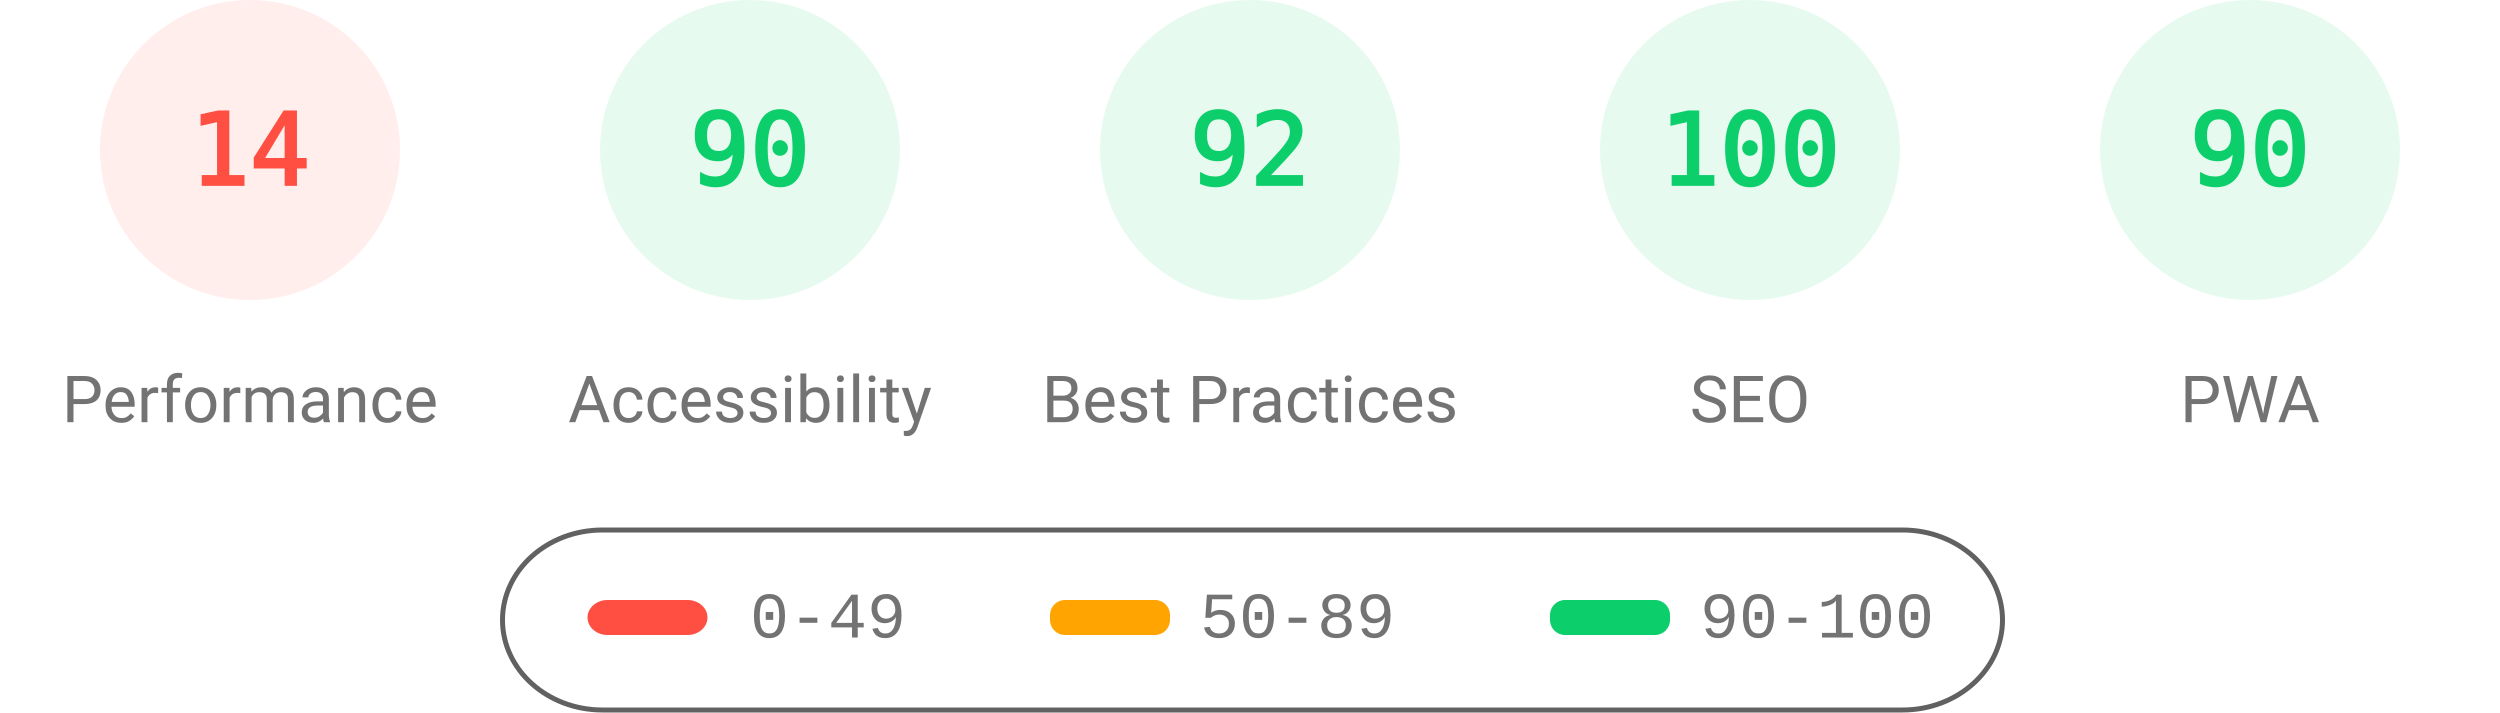
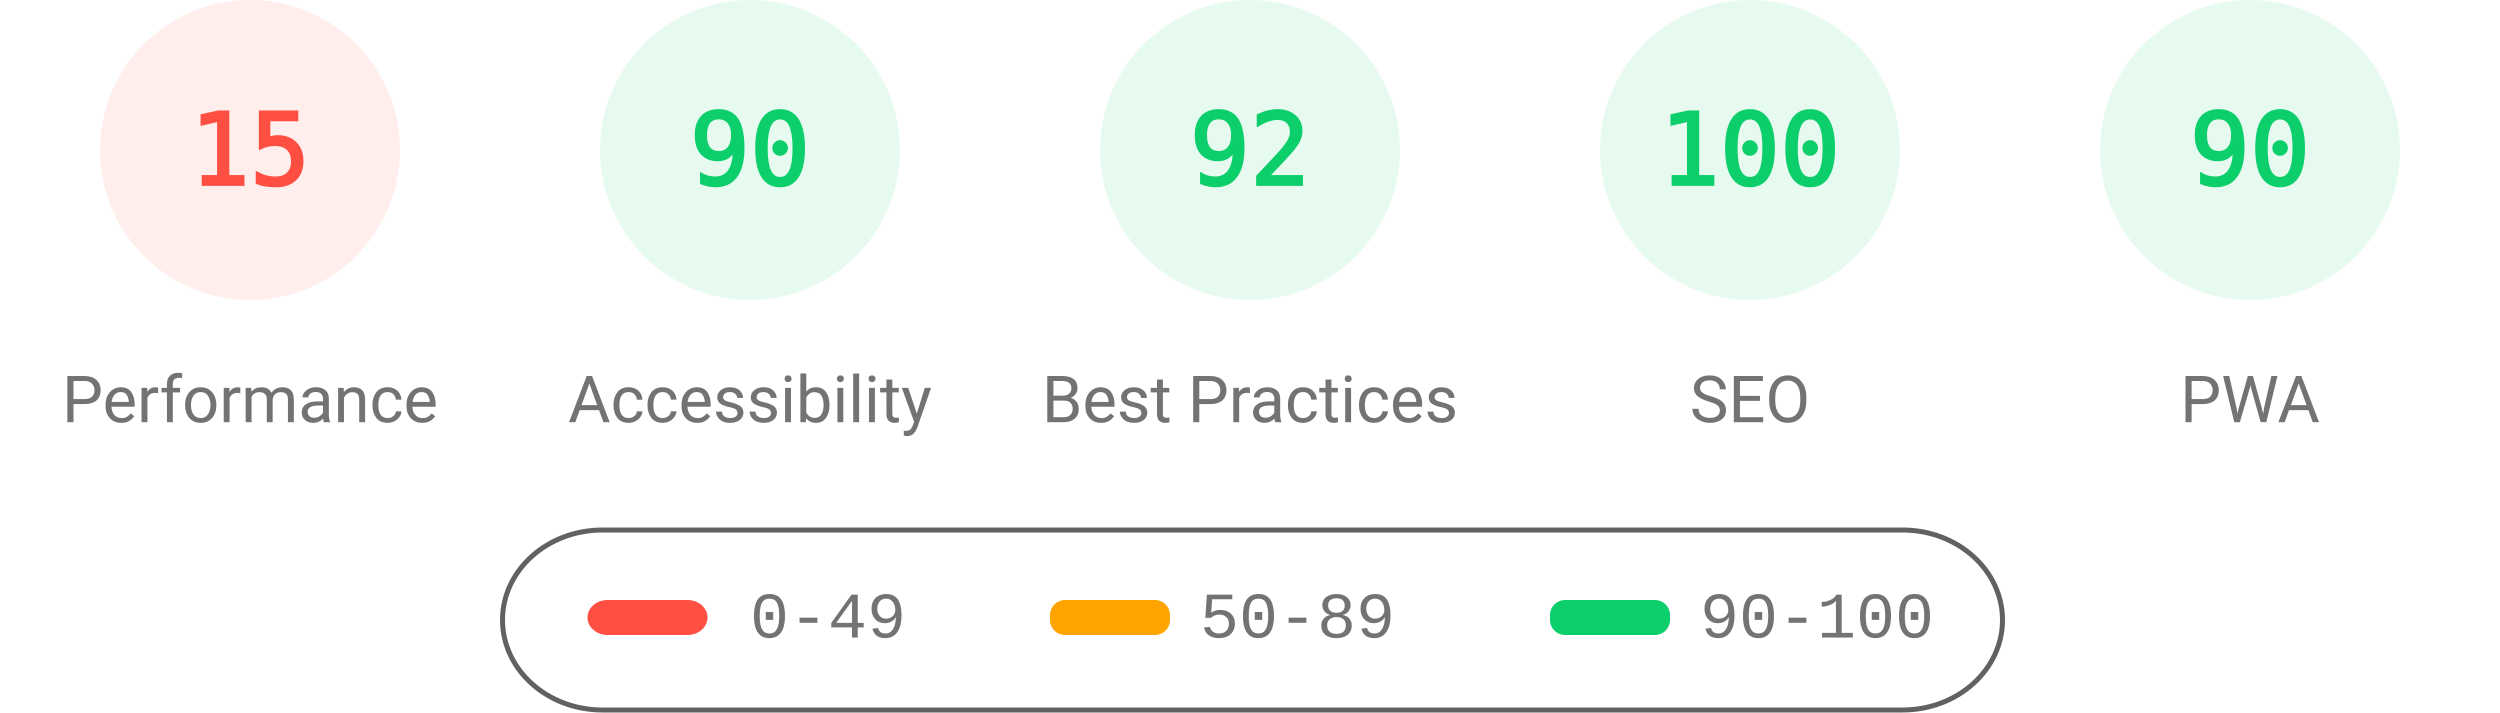
<svg xmlns="http://www.w3.org/2000/svg" fill="none" width="1000" height="285">
  <style>.gauge-base{opacity:.1}.gauge-arc{fill:none;animation-delay:250ms;stroke-linecap:round;transform:rotate(-90deg);transform-origin:100px 60px;animation:load-gauge 1s ease forwards}.guage-text{font-size:40px;font-family:monospace;text-align:center}.guage-red{color:#ff4e42;fill:#ff4e42;stroke:#ff4e42}.guage-orange{color:#ffa400;fill:#ffa400;stroke:#ffa400}.guage-green{color:#0cce6b;fill:#0cce6b;stroke:#0cce6b}.guage-undefined{color:#5c5c5c;fill:#5c5c5c;stroke:#5c5c5c}.guage-title{color:#737373;fill:#737373;stroke:none;font-size:26px;line-height:26px;font-family:Roboto,Halvetica,Arial,sans-serif}@keyframes load-gauge{from{stroke-dasharray:0 352.858}}</style>
  <svg class="guage-div guage-perf guage-red" viewBox="0 0 200 200" width="200" height="200">
    <circle class="gauge-base" r="56" cx="100" cy="60" stroke-width="8" />
-     <circle class="gauge-arc guage-arc-1" r="56" cx="100" cy="60" stroke-width="8" style="stroke-dasharray:49.26,351.858" />
-     <text class="guage-text" x="100" y="60" alignment-baseline="central" dominant-baseline="central" text-anchor="middle">14</text>
+     <circle class="gauge-arc guage-arc-1" r="56" cx="100" cy="60" stroke-width="8" style="stroke-dasharray:52.779,351.858" />
+     <text class="guage-text" x="100" y="60" alignment-baseline="central" dominant-baseline="central" text-anchor="middle">15</text>
    <text class="guage-title" x="100" y="160" alignment-baseline="central" dominant-baseline="central" text-anchor="middle">Performance</text>
  </svg>
  <svg class="guage-div guage-acc guage-green" viewBox="0 0 200 200" width="200" height="200" x="200">
    <circle class="gauge-base" r="56" cx="100" cy="60" stroke-width="8" />
    <circle class="gauge-arc guage-arc-2" r="56" cx="100" cy="60" stroke-width="8" style="stroke-dasharray:316.672,351.858" />
    <text class="guage-text" x="100" y="60" alignment-baseline="central" dominant-baseline="central" text-anchor="middle">90</text>
    <text class="guage-title" x="100" y="160" alignment-baseline="central" dominant-baseline="central" text-anchor="middle">Accessibility</text>
  </svg>
  <svg class="guage-div guage-best guage-green" viewBox="0 0 200 200" width="200" height="200" x="400">
    <circle class="gauge-base" r="56" cx="100" cy="60" stroke-width="8" />
    <circle class="gauge-arc guage-arc-3" r="56" cx="100" cy="60" stroke-width="8" style="stroke-dasharray:323.709,351.858" />
    <text class="guage-text" x="100" y="60" alignment-baseline="central" dominant-baseline="central" text-anchor="middle">92</text>
    <text class="guage-title" x="100" y="160" alignment-baseline="central" dominant-baseline="central" text-anchor="middle">Best Practices</text>
  </svg>
  <svg class="guage-div guage-seo guage-green" viewBox="0 0 200 200" width="200" height="200" x="600">
    <circle class="gauge-base" r="56" cx="100" cy="60" stroke-width="8" />
    <circle class="gauge-arc guage-arc-4" r="56" cx="100" cy="60" stroke-width="8" style="stroke-dasharray:351.858,351.858" />
    <text class="guage-text" x="100" y="60" alignment-baseline="central" dominant-baseline="central" text-anchor="middle">100</text>
    <text class="guage-title" x="100" y="160" alignment-baseline="central" dominant-baseline="central" text-anchor="middle">SEO</text>
  </svg>
  <svg class="guage-div guage-pwa guage-green" viewBox="0 0 200 200" width="200" height="200" x="800">
    <circle class="gauge-base" r="56" cx="100" cy="60" stroke-width="8" />
    <circle class="gauge-arc guage-arc-4" r="56" cx="100" cy="60" stroke-width="8" style="stroke-dasharray:316.672,351.858" />
    <text class="guage-text" x="100" y="60" alignment-baseline="central" dominant-baseline="central" text-anchor="middle">90</text>
    <text class="guage-title" x="100" y="160" alignment-baseline="central" dominant-baseline="central" text-anchor="middle">PWA</text>
  </svg>
  <svg width="604" height="76" x="200" y="210">
    <path fill="none" id="canvas_background" d="M-1-1h604v80H-1z" />
    <rect fill-opacity="0" stroke="#616161" stroke-width="2" rx="40" id="svg_2" height="72" width="600" y="2" x="1" fill="#000" />
    <rect stroke="#000" rx="8" id="svg_3" height="14" width="48" y="30" x="35" stroke-opacity="null" stroke-width="0" fill="#ff4e42" />
    <rect stroke="#000" rx="6" id="svg_4" height="14" width="48" y="30" x="220" stroke-opacity="null" stroke-width="0" fill="#ffa400" />
    <rect stroke="#000" rx="6" id="svg_5" height="14" width="48" y="30" x="420" stroke-opacity="null" stroke-width="0" fill="#0cce6b" />
    <text xml:space="preserve" text-anchor="start" font-family="'Courier New', Courier, monospace" font-size="26" id="svg_6" y="45" x="100" stroke-opacity="null" stroke-width="0" stroke="#000" fill="#737373">0-49</text>
    <text xml:space="preserve" text-anchor="start" font-family="'Courier New', Courier, monospace" font-size="26" id="svg_7" y="45" x="280" stroke-opacity="null" stroke-width="0" stroke="#000" fill="#737373">50-89</text>
    <text xml:space="preserve" text-anchor="start" font-family="'Courier New', Courier, monospace" font-size="26" id="svg_8" y="45" x="480" stroke-opacity="null" stroke-width="0" stroke="#000" fill="#737373">90-100</text>
  </svg>
</svg>
